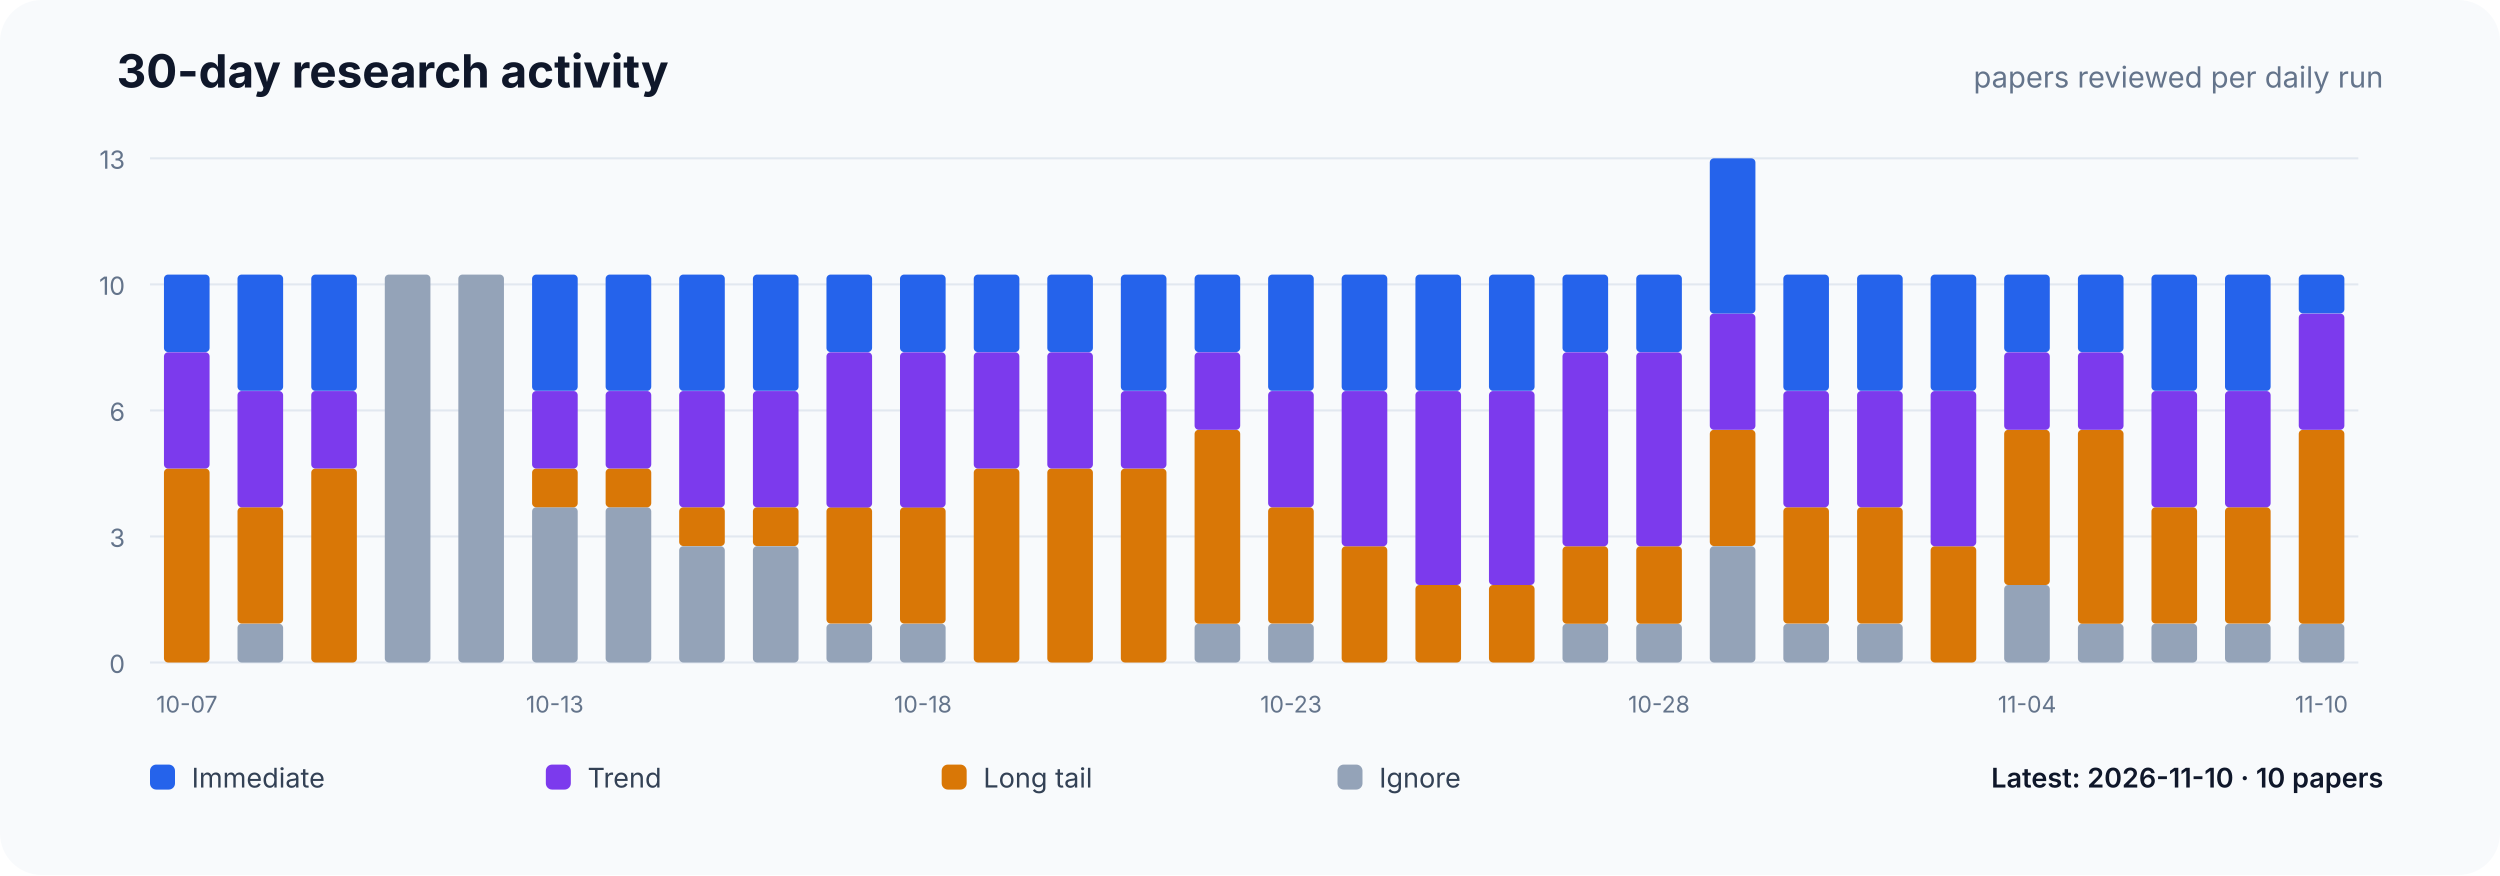
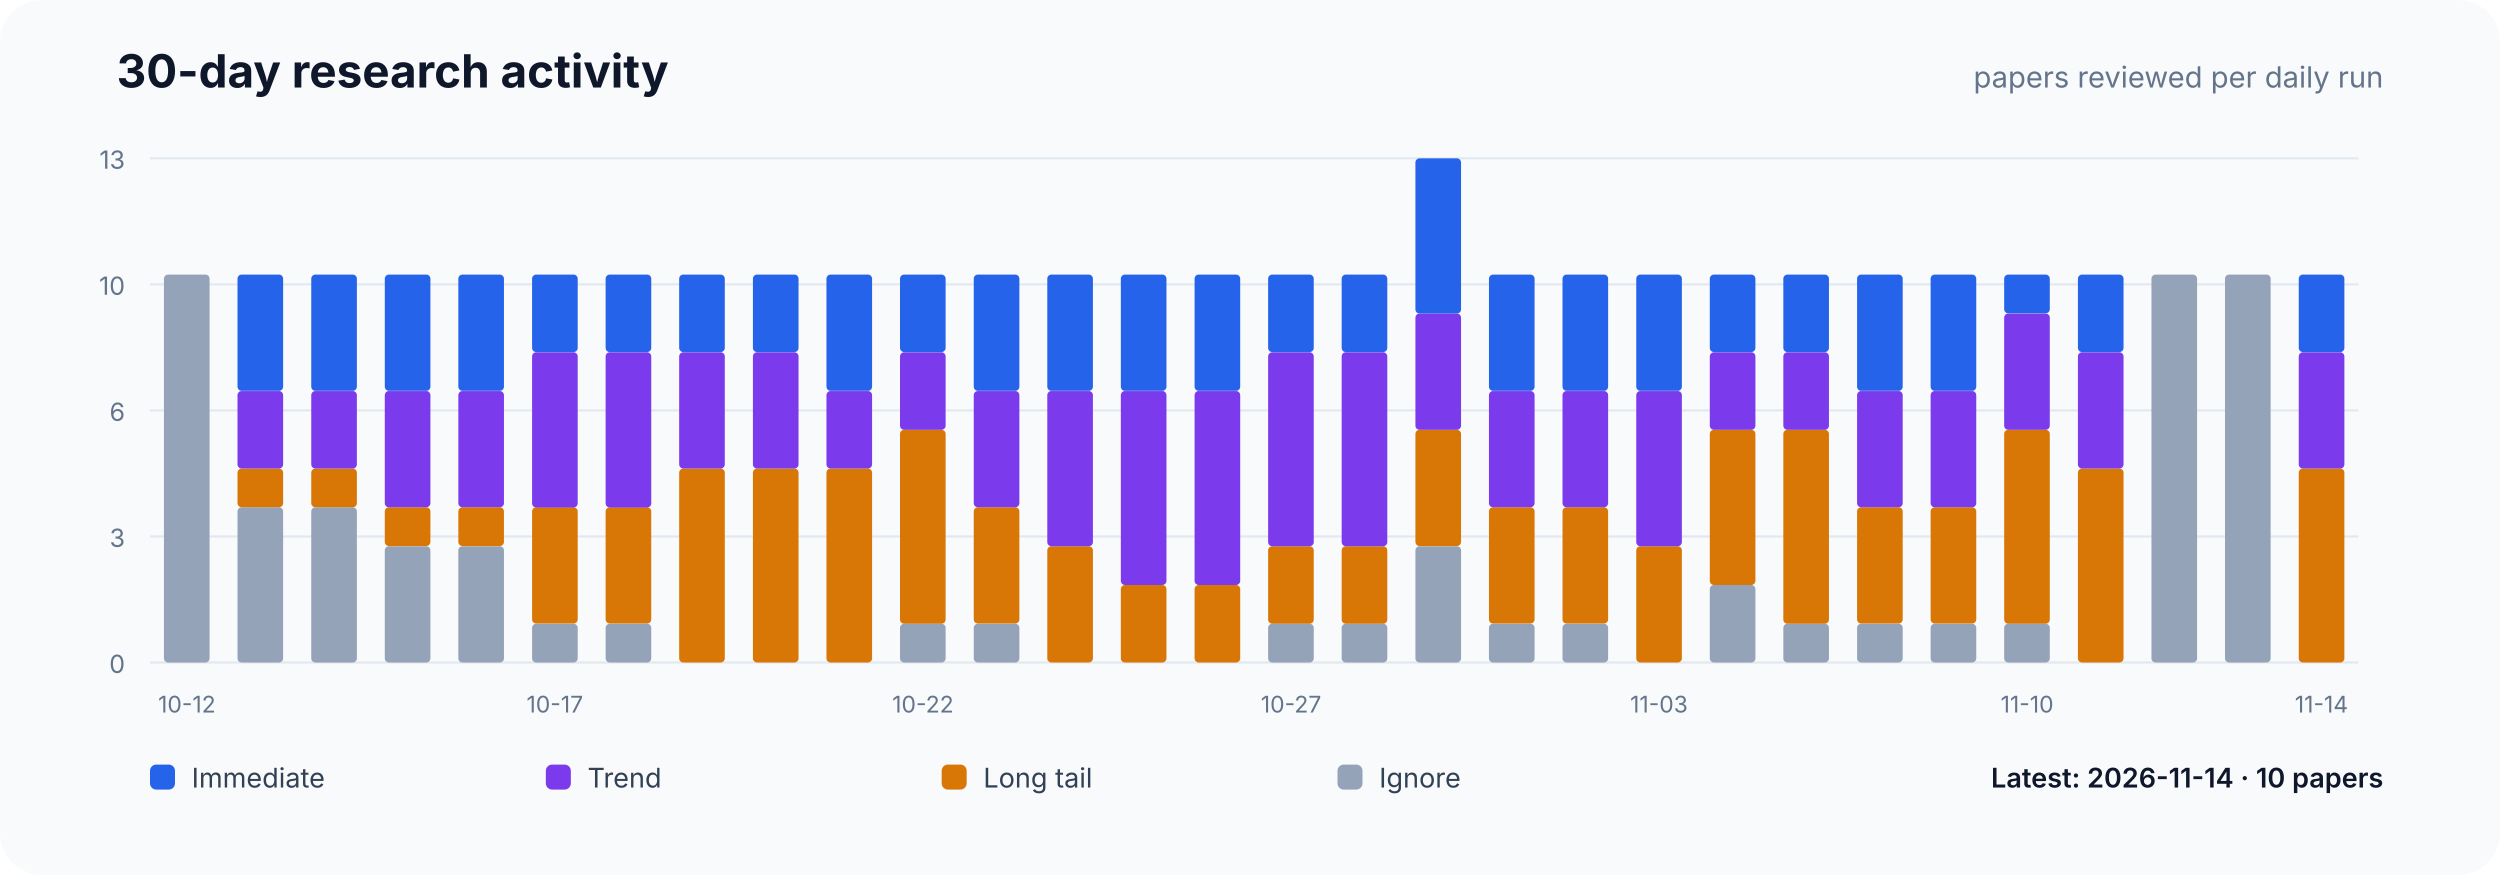
<svg xmlns="http://www.w3.org/2000/svg" width="1200" height="420" viewBox="0 0 1200 420" role="img" aria-labelledby="title desc">
  <rect width="1200" height="420" rx="20" fill="#f8fafc" />
  <text x="56" y="42" font-family="Inter,system-ui,sans-serif" font-size="22" font-weight="700" fill="#0f172a">30-day research activity</text>
  <text x="1144" y="42" text-anchor="end" font-family="Inter,system-ui,sans-serif" font-size="14" fill="#64748b">papers reviewed per daily run</text>
  <line x1="72" y1="318.0" x2="1132" y2="318.0" stroke="#e2e8f0" />
  <text x="60" y="323.0" text-anchor="end" font-family="Inter,system-ui,sans-serif" font-size="12" fill="#64748b">0</text>
  <line x1="72" y1="257.5" x2="1132" y2="257.5" stroke="#e2e8f0" />
  <text x="60" y="262.5" text-anchor="end" font-family="Inter,system-ui,sans-serif" font-size="12" fill="#64748b">3</text>
  <line x1="72" y1="197.0" x2="1132" y2="197.0" stroke="#e2e8f0" />
  <text x="60" y="202.0" text-anchor="end" font-family="Inter,system-ui,sans-serif" font-size="12" fill="#64748b">6</text>
  <line x1="72" y1="136.5" x2="1132" y2="136.5" stroke="#e2e8f0" />
  <text x="60" y="141.5" text-anchor="end" font-family="Inter,system-ui,sans-serif" font-size="12" fill="#64748b">10</text>
  <line x1="72" y1="76.0" x2="1132" y2="76.0" stroke="#e2e8f0" />
  <text x="60" y="81.0" text-anchor="end" font-family="Inter,system-ui,sans-serif" font-size="12" fill="#64748b">13</text>
-   <rect x="78.7" y="318.0" width="21.9" height="0.0" rx="2" fill="#94a3b8" />
-   <rect x="78.7" y="224.9" width="21.9" height="93.1" rx="2" fill="#d97706" />
-   <rect x="78.7" y="169.1" width="21.9" height="55.8" rx="2" fill="#7c3aed" />
-   <rect x="78.7" y="131.8" width="21.9" height="37.2" rx="2" fill="#2563eb" />
-   <text x="89.7" y="342" text-anchor="middle" font-family="Inter,system-ui,sans-serif" font-size="11" fill="#64748b">10-07</text>
-   <rect x="114.0" y="299.4" width="21.9" height="18.6" rx="2" fill="#94a3b8" />
-   <rect x="114.0" y="243.5" width="21.9" height="55.8" rx="2" fill="#d97706" />
-   <rect x="114.0" y="187.7" width="21.9" height="55.8" rx="2" fill="#7c3aed" />
+   <rect x="78.7" y="131.8" width="21.9" height="186.2" rx="2" fill="#94a3b8" />
+   <rect x="78.7" y="131.8" width="21.9" height="0.0" rx="2" fill="#d97706" />
+   <rect x="78.7" y="131.8" width="21.9" height="0.0" rx="2" fill="#7c3aed" />
+   <rect x="78.7" y="131.8" width="21.9" height="0.0" rx="2" fill="#2563eb" />
+   <text x="89.7" y="342" text-anchor="middle" font-family="Inter,system-ui,sans-serif" font-size="11" fill="#64748b">10-12</text>
+   <rect x="114.0" y="243.5" width="21.9" height="74.5" rx="2" fill="#94a3b8" />
+   <rect x="114.0" y="224.9" width="21.9" height="18.6" rx="2" fill="#d97706" />
+   <rect x="114.0" y="187.7" width="21.9" height="37.2" rx="2" fill="#7c3aed" />
  <rect x="114.0" y="131.8" width="21.9" height="55.8" rx="2" fill="#2563eb" />
-   <rect x="149.4" y="318.0" width="21.9" height="0.0" rx="2" fill="#94a3b8" />
-   <rect x="149.4" y="224.9" width="21.9" height="93.1" rx="2" fill="#d97706" />
+   <rect x="149.4" y="243.5" width="21.9" height="74.5" rx="2" fill="#94a3b8" />
+   <rect x="149.4" y="224.9" width="21.9" height="18.6" rx="2" fill="#d97706" />
  <rect x="149.4" y="187.7" width="21.9" height="37.2" rx="2" fill="#7c3aed" />
  <rect x="149.4" y="131.8" width="21.9" height="55.8" rx="2" fill="#2563eb" />
-   <rect x="184.7" y="131.8" width="21.9" height="186.2" rx="2" fill="#94a3b8" />
-   <rect x="184.7" y="131.8" width="21.9" height="0.0" rx="2" fill="#d97706" />
-   <rect x="184.7" y="131.8" width="21.9" height="0.0" rx="2" fill="#7c3aed" />
-   <rect x="184.7" y="131.8" width="21.9" height="0.0" rx="2" fill="#2563eb" />
-   <rect x="220.0" y="131.8" width="21.9" height="186.2" rx="2" fill="#94a3b8" />
-   <rect x="220.0" y="131.8" width="21.9" height="0.0" rx="2" fill="#d97706" />
-   <rect x="220.0" y="131.8" width="21.9" height="0.0" rx="2" fill="#7c3aed" />
-   <rect x="220.0" y="131.8" width="21.9" height="0.0" rx="2" fill="#2563eb" />
-   <rect x="255.4" y="243.5" width="21.9" height="74.5" rx="2" fill="#94a3b8" />
-   <rect x="255.4" y="224.9" width="21.9" height="18.6" rx="2" fill="#d97706" />
-   <rect x="255.4" y="187.7" width="21.9" height="37.2" rx="2" fill="#7c3aed" />
-   <rect x="255.4" y="131.8" width="21.9" height="55.8" rx="2" fill="#2563eb" />
-   <text x="266.3" y="342" text-anchor="middle" font-family="Inter,system-ui,sans-serif" font-size="11" fill="#64748b">10-13</text>
-   <rect x="290.7" y="243.5" width="21.9" height="74.5" rx="2" fill="#94a3b8" />
-   <rect x="290.7" y="224.9" width="21.9" height="18.6" rx="2" fill="#d97706" />
-   <rect x="290.7" y="187.7" width="21.9" height="37.2" rx="2" fill="#7c3aed" />
-   <rect x="290.7" y="131.8" width="21.9" height="55.8" rx="2" fill="#2563eb" />
-   <rect x="326.0" y="262.2" width="21.9" height="55.8" rx="2" fill="#94a3b8" />
-   <rect x="326.0" y="243.5" width="21.9" height="18.6" rx="2" fill="#d97706" />
-   <rect x="326.0" y="187.7" width="21.9" height="55.8" rx="2" fill="#7c3aed" />
-   <rect x="326.0" y="131.8" width="21.9" height="55.8" rx="2" fill="#2563eb" />
-   <rect x="361.4" y="262.2" width="21.9" height="55.8" rx="2" fill="#94a3b8" />
-   <rect x="361.4" y="243.5" width="21.9" height="18.6" rx="2" fill="#d97706" />
-   <rect x="361.4" y="187.7" width="21.9" height="55.8" rx="2" fill="#7c3aed" />
-   <rect x="361.4" y="131.8" width="21.9" height="55.8" rx="2" fill="#2563eb" />
-   <rect x="396.7" y="299.4" width="21.9" height="18.6" rx="2" fill="#94a3b8" />
-   <rect x="396.7" y="243.5" width="21.9" height="55.8" rx="2" fill="#d97706" />
-   <rect x="396.7" y="169.1" width="21.9" height="74.5" rx="2" fill="#7c3aed" />
-   <rect x="396.7" y="131.8" width="21.9" height="37.2" rx="2" fill="#2563eb" />
+   <rect x="184.7" y="262.2" width="21.9" height="55.8" rx="2" fill="#94a3b8" />
+   <rect x="184.7" y="243.5" width="21.9" height="18.6" rx="2" fill="#d97706" />
+   <rect x="184.7" y="187.7" width="21.9" height="55.8" rx="2" fill="#7c3aed" />
+   <rect x="184.7" y="131.8" width="21.9" height="55.8" rx="2" fill="#2563eb" />
+   <rect x="220.0" y="262.2" width="21.9" height="55.8" rx="2" fill="#94a3b8" />
+   <rect x="220.0" y="243.5" width="21.9" height="18.6" rx="2" fill="#d97706" />
+   <rect x="220.0" y="187.7" width="21.9" height="55.8" rx="2" fill="#7c3aed" />
+   <rect x="220.0" y="131.8" width="21.9" height="55.8" rx="2" fill="#2563eb" />
+   <rect x="255.4" y="299.4" width="21.9" height="18.6" rx="2" fill="#94a3b8" />
+   <rect x="255.4" y="243.5" width="21.9" height="55.8" rx="2" fill="#d97706" />
+   <rect x="255.4" y="169.1" width="21.9" height="74.5" rx="2" fill="#7c3aed" />
+   <rect x="255.4" y="131.8" width="21.9" height="37.2" rx="2" fill="#2563eb" />
+   <text x="266.3" y="342" text-anchor="middle" font-family="Inter,system-ui,sans-serif" font-size="11" fill="#64748b">10-17</text>
+   <rect x="290.7" y="299.4" width="21.9" height="18.6" rx="2" fill="#94a3b8" />
+   <rect x="290.7" y="243.5" width="21.9" height="55.8" rx="2" fill="#d97706" />
+   <rect x="290.7" y="169.1" width="21.9" height="74.5" rx="2" fill="#7c3aed" />
+   <rect x="290.7" y="131.8" width="21.9" height="37.2" rx="2" fill="#2563eb" />
+   <rect x="326.0" y="318.0" width="21.9" height="0.0" rx="2" fill="#94a3b8" />
+   <rect x="326.0" y="224.9" width="21.9" height="93.1" rx="2" fill="#d97706" />
+   <rect x="326.0" y="169.1" width="21.9" height="55.8" rx="2" fill="#7c3aed" />
+   <rect x="326.0" y="131.8" width="21.9" height="37.2" rx="2" fill="#2563eb" />
+   <rect x="361.4" y="318.0" width="21.9" height="0.0" rx="2" fill="#94a3b8" />
+   <rect x="361.4" y="224.9" width="21.9" height="93.1" rx="2" fill="#d97706" />
+   <rect x="361.4" y="169.1" width="21.9" height="55.8" rx="2" fill="#7c3aed" />
+   <rect x="361.4" y="131.8" width="21.9" height="37.2" rx="2" fill="#2563eb" />
+   <rect x="396.7" y="318.0" width="21.9" height="0.0" rx="2" fill="#94a3b8" />
+   <rect x="396.7" y="224.9" width="21.9" height="93.1" rx="2" fill="#d97706" />
+   <rect x="396.7" y="187.7" width="21.9" height="37.2" rx="2" fill="#7c3aed" />
+   <rect x="396.7" y="131.8" width="21.9" height="55.8" rx="2" fill="#2563eb" />
  <rect x="432.0" y="299.4" width="21.9" height="18.6" rx="2" fill="#94a3b8" />
-   <rect x="432.0" y="243.5" width="21.9" height="55.8" rx="2" fill="#d97706" />
-   <rect x="432.0" y="169.1" width="21.9" height="74.5" rx="2" fill="#7c3aed" />
+   <rect x="432.0" y="206.3" width="21.9" height="93.1" rx="2" fill="#d97706" />
+   <rect x="432.0" y="169.1" width="21.9" height="37.2" rx="2" fill="#7c3aed" />
  <rect x="432.0" y="131.8" width="21.9" height="37.2" rx="2" fill="#2563eb" />
-   <text x="443.0" y="342" text-anchor="middle" font-family="Inter,system-ui,sans-serif" font-size="11" fill="#64748b">10-18</text>
-   <rect x="467.4" y="318.0" width="21.9" height="0.0" rx="2" fill="#94a3b8" />
-   <rect x="467.4" y="224.9" width="21.9" height="93.1" rx="2" fill="#d97706" />
-   <rect x="467.4" y="169.1" width="21.9" height="55.8" rx="2" fill="#7c3aed" />
-   <rect x="467.4" y="131.8" width="21.9" height="37.2" rx="2" fill="#2563eb" />
+   <text x="443.0" y="342" text-anchor="middle" font-family="Inter,system-ui,sans-serif" font-size="11" fill="#64748b">10-22</text>
+   <rect x="467.4" y="299.4" width="21.9" height="18.6" rx="2" fill="#94a3b8" />
+   <rect x="467.4" y="243.5" width="21.9" height="55.8" rx="2" fill="#d97706" />
+   <rect x="467.4" y="187.7" width="21.9" height="55.8" rx="2" fill="#7c3aed" />
+   <rect x="467.4" y="131.8" width="21.9" height="55.8" rx="2" fill="#2563eb" />
  <rect x="502.7" y="318.0" width="21.9" height="0.0" rx="2" fill="#94a3b8" />
-   <rect x="502.7" y="224.9" width="21.9" height="93.1" rx="2" fill="#d97706" />
-   <rect x="502.7" y="169.1" width="21.9" height="55.8" rx="2" fill="#7c3aed" />
-   <rect x="502.7" y="131.8" width="21.9" height="37.2" rx="2" fill="#2563eb" />
+   <rect x="502.7" y="262.2" width="21.9" height="55.8" rx="2" fill="#d97706" />
+   <rect x="502.7" y="187.7" width="21.9" height="74.5" rx="2" fill="#7c3aed" />
+   <rect x="502.7" y="131.8" width="21.9" height="55.8" rx="2" fill="#2563eb" />
  <rect x="538.0" y="318.0" width="21.9" height="0.0" rx="2" fill="#94a3b8" />
-   <rect x="538.0" y="224.9" width="21.9" height="93.1" rx="2" fill="#d97706" />
-   <rect x="538.0" y="187.7" width="21.9" height="37.2" rx="2" fill="#7c3aed" />
+   <rect x="538.0" y="280.8" width="21.9" height="37.2" rx="2" fill="#d97706" />
+   <rect x="538.0" y="187.7" width="21.9" height="93.1" rx="2" fill="#7c3aed" />
  <rect x="538.0" y="131.8" width="21.9" height="55.8" rx="2" fill="#2563eb" />
-   <rect x="573.4" y="299.4" width="21.9" height="18.6" rx="2" fill="#94a3b8" />
-   <rect x="573.4" y="206.3" width="21.9" height="93.1" rx="2" fill="#d97706" />
-   <rect x="573.4" y="169.1" width="21.9" height="37.2" rx="2" fill="#7c3aed" />
-   <rect x="573.4" y="131.8" width="21.9" height="37.2" rx="2" fill="#2563eb" />
+   <rect x="573.4" y="318.0" width="21.9" height="0.0" rx="2" fill="#94a3b8" />
+   <rect x="573.4" y="280.8" width="21.9" height="37.2" rx="2" fill="#d97706" />
+   <rect x="573.4" y="187.7" width="21.9" height="93.1" rx="2" fill="#7c3aed" />
+   <rect x="573.4" y="131.8" width="21.9" height="55.8" rx="2" fill="#2563eb" />
  <rect x="608.7" y="299.4" width="21.9" height="18.6" rx="2" fill="#94a3b8" />
-   <rect x="608.7" y="243.5" width="21.9" height="55.8" rx="2" fill="#d97706" />
-   <rect x="608.7" y="187.7" width="21.9" height="55.8" rx="2" fill="#7c3aed" />
-   <rect x="608.7" y="131.8" width="21.9" height="55.8" rx="2" fill="#2563eb" />
-   <text x="619.7" y="342" text-anchor="middle" font-family="Inter,system-ui,sans-serif" font-size="11" fill="#64748b">10-23</text>
-   <rect x="644.0" y="318.0" width="21.9" height="0.0" rx="2" fill="#94a3b8" />
-   <rect x="644.0" y="262.2" width="21.9" height="55.8" rx="2" fill="#d97706" />
-   <rect x="644.0" y="187.7" width="21.9" height="74.5" rx="2" fill="#7c3aed" />
-   <rect x="644.0" y="131.8" width="21.9" height="55.8" rx="2" fill="#2563eb" />
-   <rect x="679.4" y="318.0" width="21.9" height="0.0" rx="2" fill="#94a3b8" />
-   <rect x="679.4" y="280.8" width="21.9" height="37.2" rx="2" fill="#d97706" />
-   <rect x="679.4" y="187.7" width="21.9" height="93.1" rx="2" fill="#7c3aed" />
-   <rect x="679.4" y="131.8" width="21.9" height="55.8" rx="2" fill="#2563eb" />
-   <rect x="714.7" y="318.0" width="21.9" height="0.0" rx="2" fill="#94a3b8" />
-   <rect x="714.7" y="280.8" width="21.9" height="37.2" rx="2" fill="#d97706" />
-   <rect x="714.7" y="187.7" width="21.9" height="93.1" rx="2" fill="#7c3aed" />
+   <rect x="608.7" y="262.2" width="21.9" height="37.2" rx="2" fill="#d97706" />
+   <rect x="608.7" y="169.1" width="21.9" height="93.1" rx="2" fill="#7c3aed" />
+   <rect x="608.7" y="131.8" width="21.9" height="37.2" rx="2" fill="#2563eb" />
+   <text x="619.7" y="342" text-anchor="middle" font-family="Inter,system-ui,sans-serif" font-size="11" fill="#64748b">10-27</text>
+   <rect x="644.0" y="299.4" width="21.9" height="18.6" rx="2" fill="#94a3b8" />
+   <rect x="644.0" y="262.2" width="21.9" height="37.2" rx="2" fill="#d97706" />
+   <rect x="644.0" y="169.1" width="21.9" height="93.1" rx="2" fill="#7c3aed" />
+   <rect x="644.0" y="131.8" width="21.9" height="37.2" rx="2" fill="#2563eb" />
+   <rect x="679.4" y="262.2" width="21.9" height="55.8" rx="2" fill="#94a3b8" />
+   <rect x="679.4" y="206.3" width="21.9" height="55.8" rx="2" fill="#d97706" />
+   <rect x="679.4" y="150.5" width="21.9" height="55.8" rx="2" fill="#7c3aed" />
+   <rect x="679.4" y="76.0" width="21.9" height="74.5" rx="2" fill="#2563eb" />
+   <rect x="714.7" y="299.4" width="21.9" height="18.6" rx="2" fill="#94a3b8" />
+   <rect x="714.7" y="243.5" width="21.9" height="55.8" rx="2" fill="#d97706" />
+   <rect x="714.7" y="187.7" width="21.9" height="55.8" rx="2" fill="#7c3aed" />
  <rect x="714.7" y="131.8" width="21.9" height="55.8" rx="2" fill="#2563eb" />
  <rect x="750.0" y="299.4" width="21.9" height="18.6" rx="2" fill="#94a3b8" />
-   <rect x="750.0" y="262.2" width="21.9" height="37.2" rx="2" fill="#d97706" />
-   <rect x="750.0" y="169.1" width="21.9" height="93.1" rx="2" fill="#7c3aed" />
-   <rect x="750.0" y="131.8" width="21.9" height="37.2" rx="2" fill="#2563eb" />
-   <rect x="785.4" y="299.4" width="21.9" height="18.6" rx="2" fill="#94a3b8" />
-   <rect x="785.4" y="262.2" width="21.9" height="37.2" rx="2" fill="#d97706" />
-   <rect x="785.4" y="169.1" width="21.9" height="93.1" rx="2" fill="#7c3aed" />
-   <rect x="785.4" y="131.8" width="21.9" height="37.2" rx="2" fill="#2563eb" />
-   <text x="796.3" y="342" text-anchor="middle" font-family="Inter,system-ui,sans-serif" font-size="11" fill="#64748b">10-28</text>
-   <rect x="820.7" y="262.2" width="21.9" height="55.8" rx="2" fill="#94a3b8" />
-   <rect x="820.7" y="206.3" width="21.9" height="55.8" rx="2" fill="#d97706" />
-   <rect x="820.7" y="150.5" width="21.9" height="55.8" rx="2" fill="#7c3aed" />
-   <rect x="820.7" y="76.0" width="21.9" height="74.5" rx="2" fill="#2563eb" />
+   <rect x="750.0" y="243.5" width="21.9" height="55.8" rx="2" fill="#d97706" />
+   <rect x="750.0" y="187.7" width="21.9" height="55.8" rx="2" fill="#7c3aed" />
+   <rect x="750.0" y="131.8" width="21.9" height="55.8" rx="2" fill="#2563eb" />
+   <rect x="785.4" y="318.0" width="21.9" height="0.0" rx="2" fill="#94a3b8" />
+   <rect x="785.4" y="262.2" width="21.9" height="55.8" rx="2" fill="#d97706" />
+   <rect x="785.4" y="187.7" width="21.9" height="74.5" rx="2" fill="#7c3aed" />
+   <rect x="785.4" y="131.8" width="21.9" height="55.8" rx="2" fill="#2563eb" />
+   <text x="796.3" y="342" text-anchor="middle" font-family="Inter,system-ui,sans-serif" font-size="11" fill="#64748b">11-03</text>
+   <rect x="820.7" y="280.8" width="21.9" height="37.2" rx="2" fill="#94a3b8" />
+   <rect x="820.7" y="206.3" width="21.9" height="74.5" rx="2" fill="#d97706" />
+   <rect x="820.7" y="169.1" width="21.9" height="37.2" rx="2" fill="#7c3aed" />
+   <rect x="820.7" y="131.8" width="21.9" height="37.2" rx="2" fill="#2563eb" />
  <rect x="856.0" y="299.4" width="21.9" height="18.6" rx="2" fill="#94a3b8" />
-   <rect x="856.0" y="243.5" width="21.9" height="55.8" rx="2" fill="#d97706" />
-   <rect x="856.0" y="187.7" width="21.9" height="55.8" rx="2" fill="#7c3aed" />
-   <rect x="856.0" y="131.8" width="21.9" height="55.8" rx="2" fill="#2563eb" />
+   <rect x="856.0" y="206.3" width="21.9" height="93.1" rx="2" fill="#d97706" />
+   <rect x="856.0" y="169.1" width="21.9" height="37.2" rx="2" fill="#7c3aed" />
+   <rect x="856.0" y="131.8" width="21.9" height="37.2" rx="2" fill="#2563eb" />
  <rect x="891.4" y="299.4" width="21.9" height="18.6" rx="2" fill="#94a3b8" />
  <rect x="891.4" y="243.5" width="21.9" height="55.8" rx="2" fill="#d97706" />
  <rect x="891.4" y="187.7" width="21.9" height="55.8" rx="2" fill="#7c3aed" />
  <rect x="891.4" y="131.8" width="21.9" height="55.8" rx="2" fill="#2563eb" />
-   <rect x="926.7" y="318.0" width="21.9" height="0.0" rx="2" fill="#94a3b8" />
-   <rect x="926.7" y="262.2" width="21.9" height="55.8" rx="2" fill="#d97706" />
-   <rect x="926.7" y="187.7" width="21.9" height="74.5" rx="2" fill="#7c3aed" />
+   <rect x="926.7" y="299.4" width="21.9" height="18.6" rx="2" fill="#94a3b8" />
+   <rect x="926.7" y="243.5" width="21.9" height="55.8" rx="2" fill="#d97706" />
+   <rect x="926.7" y="187.7" width="21.9" height="55.8" rx="2" fill="#7c3aed" />
  <rect x="926.7" y="131.8" width="21.9" height="55.8" rx="2" fill="#2563eb" />
-   <rect x="962.0" y="280.8" width="21.9" height="37.2" rx="2" fill="#94a3b8" />
-   <rect x="962.0" y="206.3" width="21.9" height="74.5" rx="2" fill="#d97706" />
-   <rect x="962.0" y="169.1" width="21.9" height="37.2" rx="2" fill="#7c3aed" />
-   <rect x="962.0" y="131.8" width="21.9" height="37.2" rx="2" fill="#2563eb" />
-   <text x="973.0" y="342" text-anchor="middle" font-family="Inter,system-ui,sans-serif" font-size="11" fill="#64748b">11-04</text>
-   <rect x="997.4" y="299.4" width="21.9" height="18.6" rx="2" fill="#94a3b8" />
-   <rect x="997.4" y="206.3" width="21.9" height="93.1" rx="2" fill="#d97706" />
-   <rect x="997.4" y="169.1" width="21.9" height="37.2" rx="2" fill="#7c3aed" />
+   <rect x="962.0" y="299.4" width="21.9" height="18.6" rx="2" fill="#94a3b8" />
+   <rect x="962.0" y="206.3" width="21.9" height="93.1" rx="2" fill="#d97706" />
+   <rect x="962.0" y="150.5" width="21.9" height="55.8" rx="2" fill="#7c3aed" />
+   <rect x="962.0" y="131.8" width="21.9" height="18.6" rx="2" fill="#2563eb" />
+   <text x="973.0" y="342" text-anchor="middle" font-family="Inter,system-ui,sans-serif" font-size="11" fill="#64748b">11-10</text>
+   <rect x="997.4" y="318.0" width="21.9" height="0.0" rx="2" fill="#94a3b8" />
+   <rect x="997.4" y="224.9" width="21.9" height="93.1" rx="2" fill="#d97706" />
+   <rect x="997.4" y="169.1" width="21.9" height="55.8" rx="2" fill="#7c3aed" />
  <rect x="997.4" y="131.8" width="21.9" height="37.2" rx="2" fill="#2563eb" />
-   <rect x="1032.7" y="299.4" width="21.9" height="18.6" rx="2" fill="#94a3b8" />
-   <rect x="1032.7" y="243.5" width="21.9" height="55.8" rx="2" fill="#d97706" />
-   <rect x="1032.7" y="187.7" width="21.9" height="55.8" rx="2" fill="#7c3aed" />
-   <rect x="1032.7" y="131.8" width="21.9" height="55.8" rx="2" fill="#2563eb" />
-   <rect x="1068.0" y="299.4" width="21.9" height="18.6" rx="2" fill="#94a3b8" />
-   <rect x="1068.0" y="243.5" width="21.9" height="55.8" rx="2" fill="#d97706" />
-   <rect x="1068.0" y="187.7" width="21.9" height="55.8" rx="2" fill="#7c3aed" />
-   <rect x="1068.0" y="131.8" width="21.9" height="55.8" rx="2" fill="#2563eb" />
-   <rect x="1103.4" y="299.4" width="21.9" height="18.6" rx="2" fill="#94a3b8" />
-   <rect x="1103.4" y="206.3" width="21.9" height="93.1" rx="2" fill="#d97706" />
-   <rect x="1103.4" y="150.5" width="21.9" height="55.8" rx="2" fill="#7c3aed" />
-   <rect x="1103.4" y="131.8" width="21.9" height="18.6" rx="2" fill="#2563eb" />
-   <text x="1114.3" y="342" text-anchor="middle" font-family="Inter,system-ui,sans-serif" font-size="11" fill="#64748b">11-10</text>
+   <rect x="1032.7" y="131.8" width="21.9" height="186.2" rx="2" fill="#94a3b8" />
+   <rect x="1032.7" y="131.8" width="21.9" height="0.0" rx="2" fill="#d97706" />
+   <rect x="1032.7" y="131.8" width="21.9" height="0.0" rx="2" fill="#7c3aed" />
+   <rect x="1032.7" y="131.8" width="21.9" height="0.0" rx="2" fill="#2563eb" />
+   <rect x="1068.0" y="131.8" width="21.9" height="186.2" rx="2" fill="#94a3b8" />
+   <rect x="1068.0" y="131.8" width="21.9" height="0.0" rx="2" fill="#d97706" />
+   <rect x="1068.0" y="131.8" width="21.9" height="0.0" rx="2" fill="#7c3aed" />
+   <rect x="1068.0" y="131.8" width="21.9" height="0.0" rx="2" fill="#2563eb" />
+   <rect x="1103.4" y="318.0" width="21.9" height="0.0" rx="2" fill="#94a3b8" />
+   <rect x="1103.4" y="224.9" width="21.9" height="93.1" rx="2" fill="#d97706" />
+   <rect x="1103.4" y="169.1" width="21.9" height="55.8" rx="2" fill="#7c3aed" />
+   <rect x="1103.4" y="131.8" width="21.9" height="37.2" rx="2" fill="#2563eb" />
+   <text x="1114.3" y="342" text-anchor="middle" font-family="Inter,system-ui,sans-serif" font-size="11" fill="#64748b">11-14</text>
  <rect x="72" y="367" width="12" height="12" rx="3" fill="#2563eb" />
  <text x="92" y="378" font-family="Inter,system-ui,sans-serif" font-size="13" fill="#334155">Immediate</text>
  <rect x="262" y="367" width="12" height="12" rx="3" fill="#7c3aed" />
  <text x="282" y="378" font-family="Inter,system-ui,sans-serif" font-size="13" fill="#334155">Trend</text>
  <rect x="452" y="367" width="12" height="12" rx="3" fill="#d97706" />
  <text x="472" y="378" font-family="Inter,system-ui,sans-serif" font-size="13" fill="#334155">Long tail</text>
  <rect x="642" y="367" width="12" height="12" rx="3" fill="#94a3b8" />
  <text x="662" y="378" font-family="Inter,system-ui,sans-serif" font-size="13" fill="#334155">Ignore</text>
-   <text x="1144" y="378" text-anchor="end" font-family="Inter,system-ui,sans-serif" font-size="13" font-weight="600" fill="#0f172a">Latest: 2026-11-10 · 10 papers</text>
+   <text x="1144" y="378" text-anchor="end" font-family="Inter,system-ui,sans-serif" font-size="13" font-weight="600" fill="#0f172a">Latest: 2026-11-14 · 10 papers</text>
</svg>
